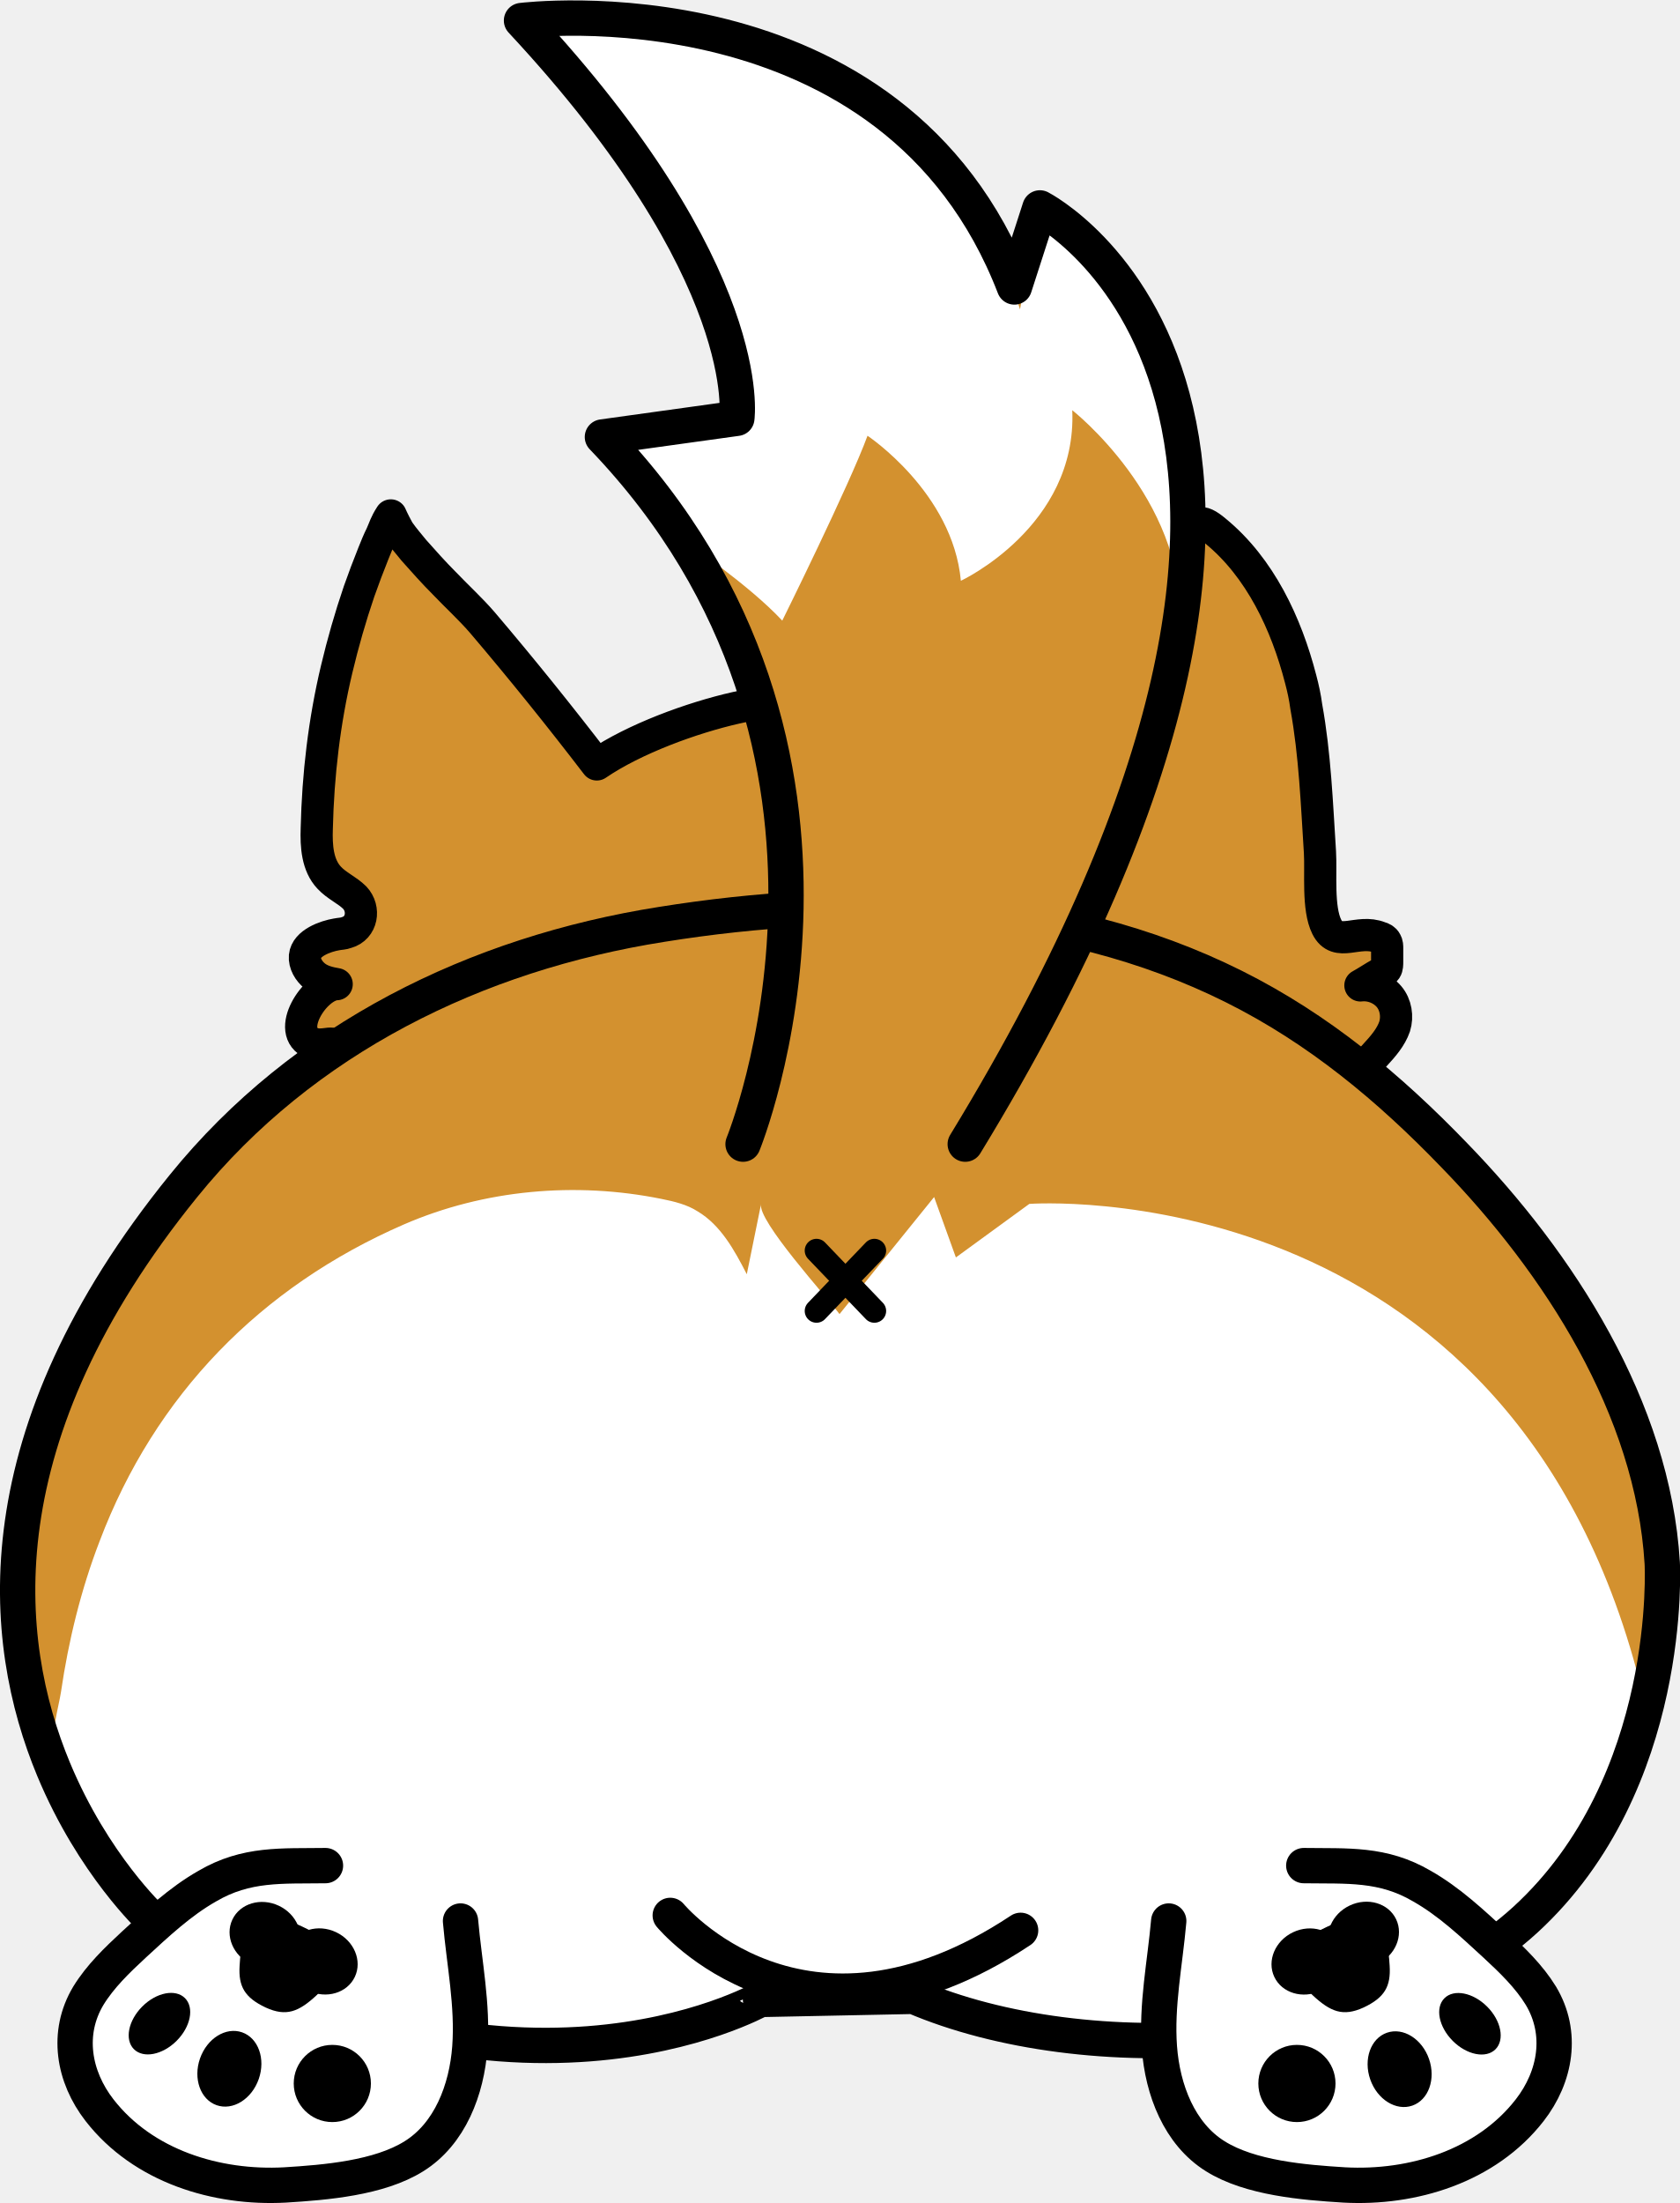
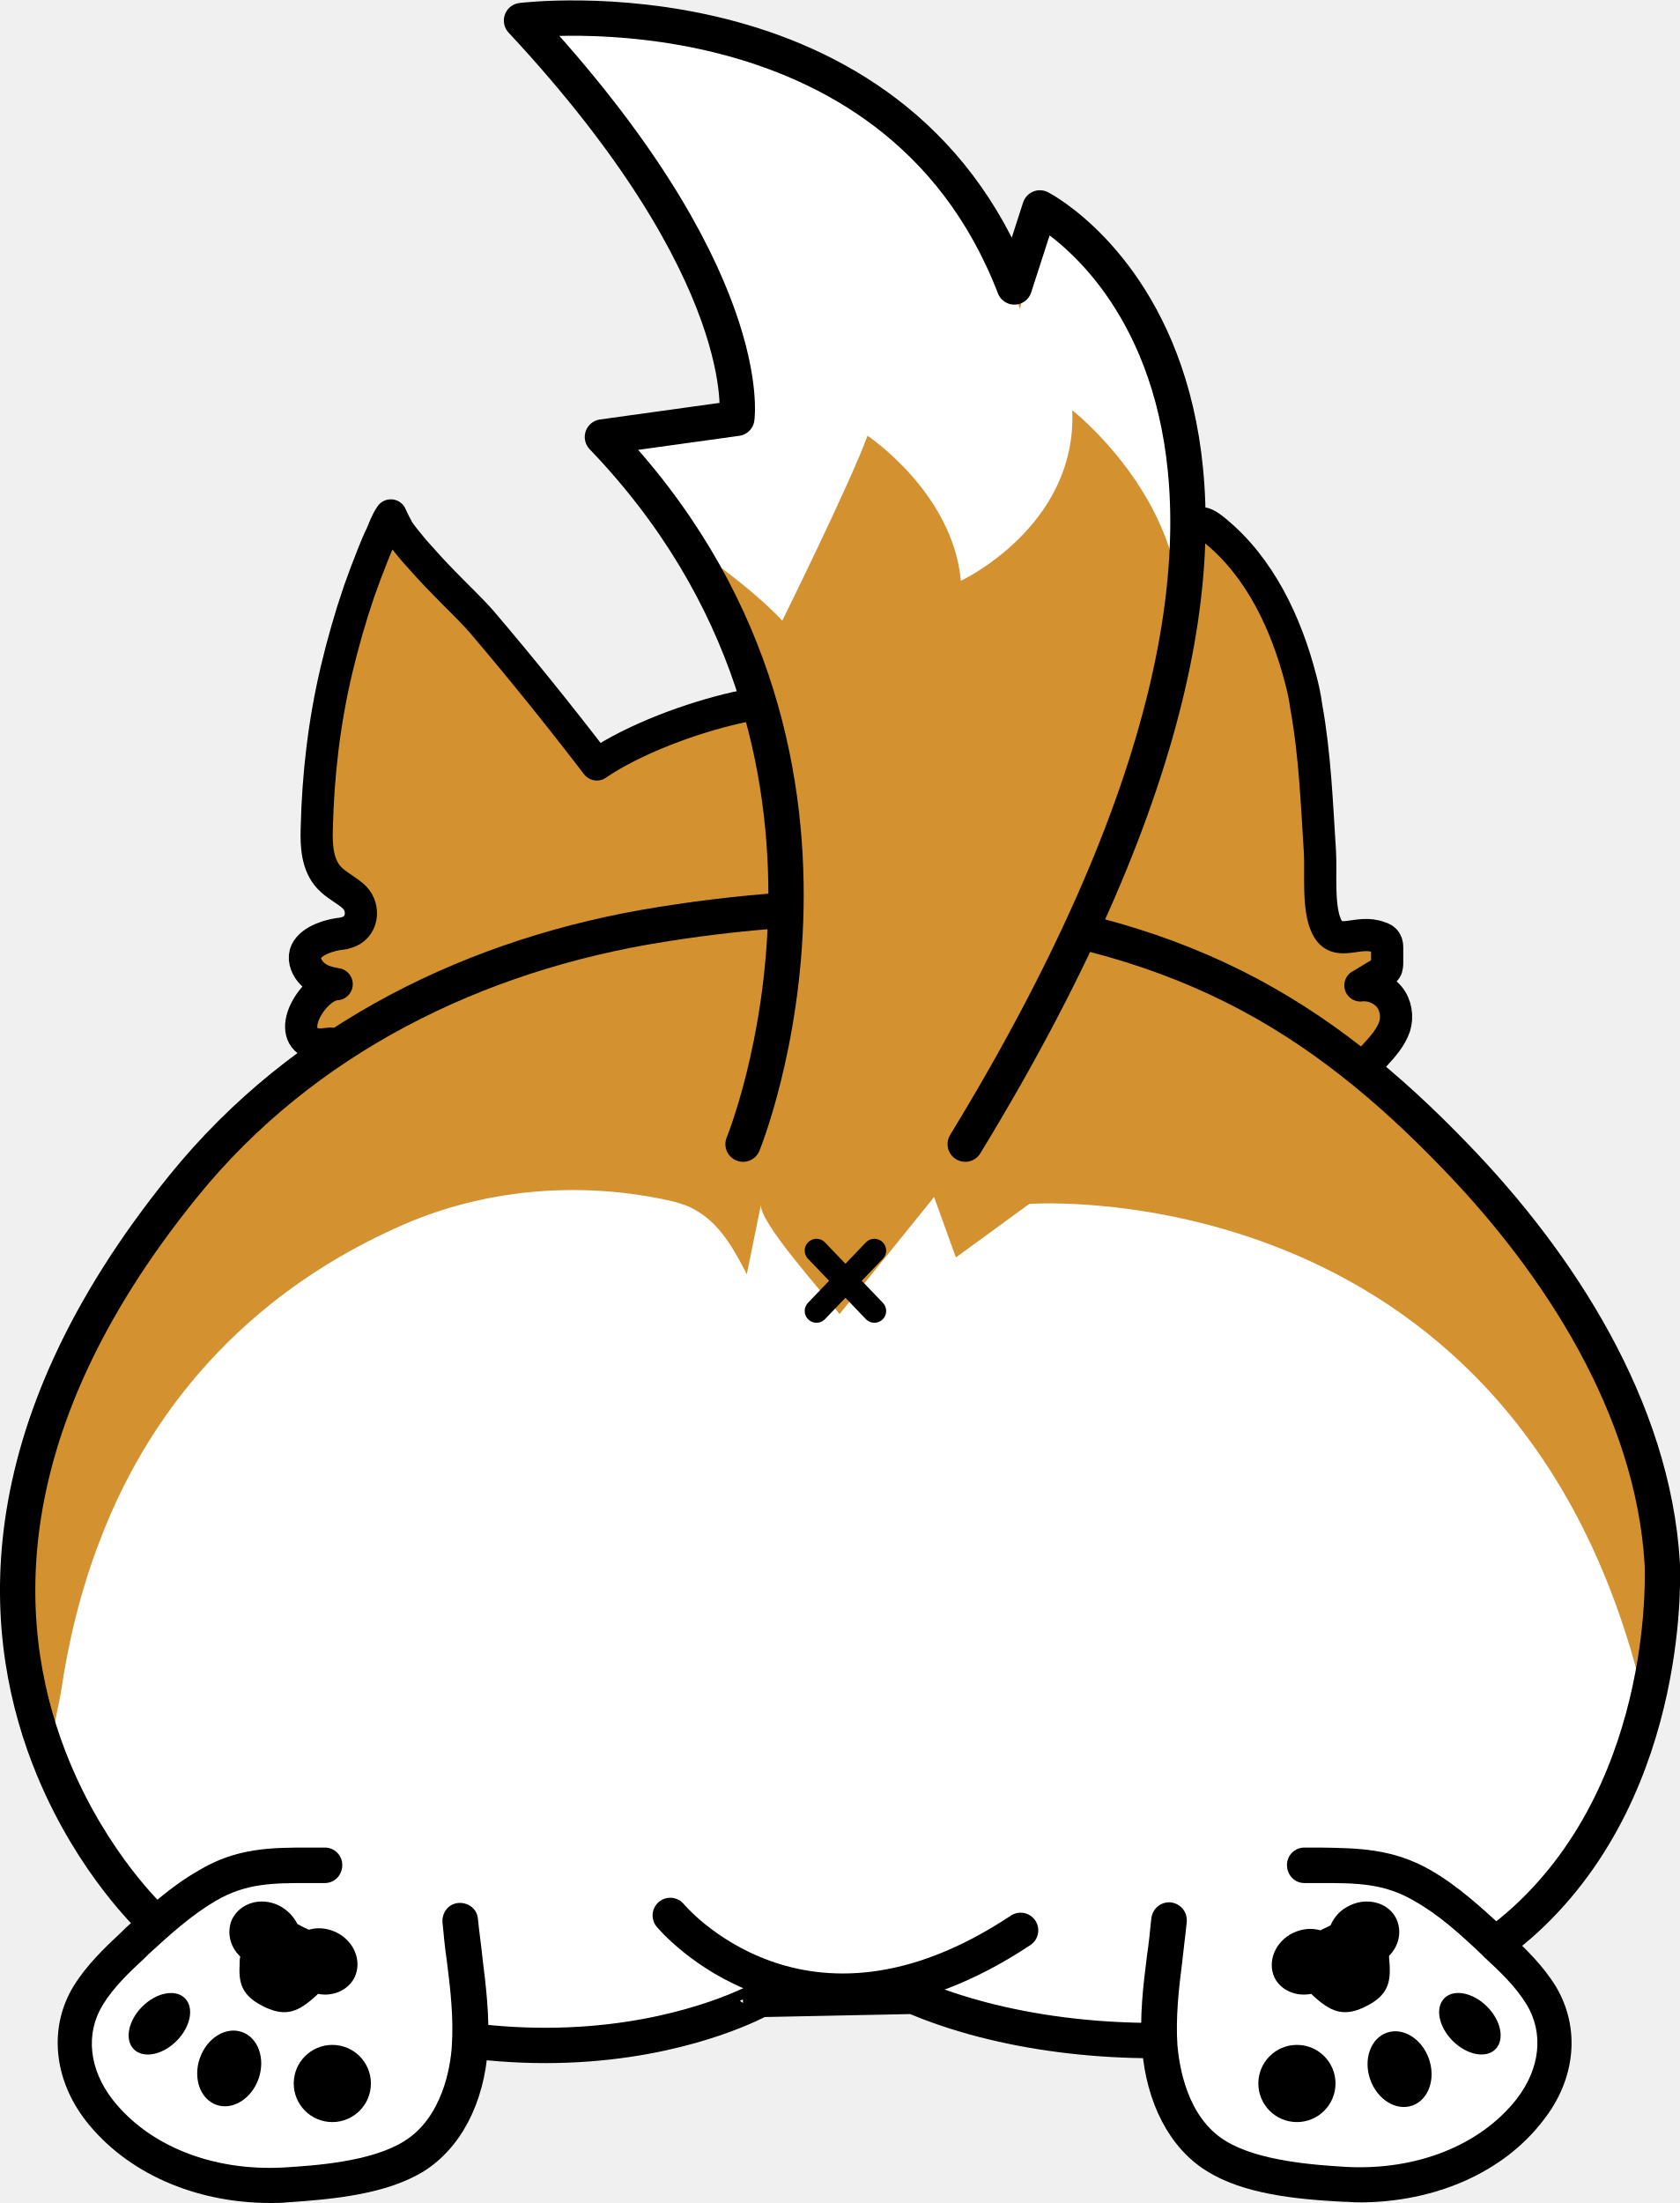
<svg xmlns="http://www.w3.org/2000/svg" version="1.1" id="Layer_1" x="0px" y="0px" viewBox="0 0 269.9 353.9" style="enable-background:new 0 0 269.9 353.9;" xml:space="preserve">
  <style type="text/css">
	.st0{fill:#D3912F;stroke:#000000;stroke-width:5.173;stroke-linecap:round;stroke-linejoin:round;stroke-miterlimit:10;}
- 	.st1{fill:#FFFFFF;}
- 	.st2{fill:#D3912F;}
- 	.st3{fill:none;stroke:#000000;stroke-width:5.676;stroke-linecap:round;stroke-linejoin:round;stroke-miterlimit:10;}
- 	.st4{fill:#FFFFFF;stroke:#000000;stroke-width:5.676;stroke-linecap:round;stroke-linejoin:round;stroke-miterlimit:10;}
- 	.st5{fill:none;stroke:#000000;stroke-width:3.784;stroke-linecap:round;stroke-linejoin:round;stroke-miterlimit:10;}
+ 	.st1{fill:#FFFFFF;
+     animation: swing .3s infinite ease-in-out;}
+ 	.st2{fill:#D3912F;
+      animation: swing .3s infinite ease-in-out;}
+ 	.st3{fill:none;stroke:#000000;stroke-width:5.676;stroke-linecap:round;stroke-linejoin:round;stroke-miterlimit:10;
+      animation: swing .3s infinite ease-in-out;}
+ 	.st4{fill:none;stroke:#000000;stroke-width:3.784;stroke-linecap:round;stroke-linejoin:round;stroke-miterlimit:10;
+      animation: swing .3s infinite ease-in-out;}
+     
+     #leftFoot {
+         animation: swing2 5s infinite ease-in-out;
+     }
+     
+     #rightFoot{
+     animation: antiswing2 5s infinite ease-in-out;
+     }
+     
+     @keyframes antiswing2 {
+         0%, 100% { transform: rotate(.3deg); }
+         50% { transform: rotate(-.3deg); }
+     }
+     
+     @keyframes swing2 {
+         0%, 100% { transform: rotate(-.3deg); }
+         50% { transform: rotate(.3deg); }
+     }
+     
+     @keyframes swing {
+         0%, 100% { transform: rotate(-.15deg); }
+         50% { transform: rotate(.15deg); }
</style>
  <path class="st0" d="M57.8,173.8c-1,1.1-3,0.3-3.5-1.1c-0.7-1.7,1.4-5.5-1.7-5c-0.8,0.1-1.6,0.2-2.4-0.1c-4.5-1.8,0.4-9.4,3.9-9.5  c-1.2-0.2-2.5-0.5-3.5-1.3s-1.7-2-1.6-3.2c0.2-2.1,3.3-3.2,5.1-3.5c0.5-0.1,1.1-0.1,1.6-0.3c2.5-0.7,3-3.8,1.3-5.6  c-1.2-1.2-2.9-1.9-4.1-3.2c-1.9-2-2.1-5.1-2-7.9c0.2-8.6,1.2-17.2,3.2-25.6c1-4.2,2.2-8.4,3.6-12.5c0.7-2,1.5-4.1,2.3-6.1  c0.4-1,0.8-2,1.3-3c0.5-1.1,0.6-1.7,1.5-3.1c0.2,0.5,1.1,2.3,1.4,2.7c0.7,1,1.5,1.9,2.3,2.9c1.6,1.8,3.2,3.6,4.9,5.3  c2,2.1,4.2,4.1,6.1,6.3c6.3,7.4,12.5,15.1,18.4,22.8c6-4.1,15.3-7.5,22.4-9.1c19.3-4.4,37.6-0.4,55.5,7c0.6,0.3,1.3,0.5,1.9,0.8  c3.5-8.1,6.9-16.2,10.4-24.2c1.5-3.6,2.9-7.4,4.7-10.9c1.4-2.6,2-3.2,4.5-1.1c7.2,5.9,11.4,14.9,13.7,23.8c0.4,1.5,0.7,2.9,0.9,4.4  c1.4,7.7,1.7,15.6,2.2,23.4c0.2,3.3-0.4,9,1.1,12c1.7,3.4,5,0.3,8.5,1.7c0.4,0.1,0.8,0.3,1,0.7c0.2,0.3,0.2,0.7,0.2,1.1  c0,0.7,0,1.4,0,2.1c0,0.4,0,0.9-0.2,1.2s-0.5,0.5-0.9,0.7c-1.1,0.6-2.1,1.3-3.2,1.9c1.7-0.2,3.5,0.5,4.6,1.8s1.4,3.2,0.9,4.8  c-1.2,3.5-5.1,5.8-6.7,9.2" />
  <g>
    <path class="st1" d="M24.4,308.3c0,0-9.4-8.7-15.8-24.1C0,263.5-3.1,230.7,29.5,190.5c56.8-70.1,161.3-36.9,161.3-36.9   s68.1,31.2,76.3,97.3c0,0,2,35.3-22,57.3c-24.1,22-70.7,24.1-98.3,12.3l-24.6,0.5C122.2,321.1,81.2,344.6,24.4,308.3z" />
    <path class="st2" d="M8.9,281.8c-1.1-2,0.6-7.9,0.9-10c1.2-8.2,3.2-16.4,6.2-24.2c8.9-23.5,25.9-40.9,48.9-50.9   c12.9-5.6,27.6-6.9,41.4-4.1c2,0.4,4.1,0.9,5.8,2c3.7,2.2,5.9,6.2,7.9,10.1c0.8-3.8,1.5-7.5,2.3-11.3c-0.7,2.6,10.6,15,12.6,17.7   l15.2-18.8l3.5,9.7l11.8-8.6c0,0,77-5.7,98.1,76.9c0,0,18.9-60.3-59.7-108.6c-26.7-16.4-50.9-16.2-72.5-16   c-58.2,0.4-95.7,38.4-95.7,38.4S-15.3,234.9,8.9,281.8z" />
    <path class="st3" d="M24.4,308.3c0,0-9.4-8.7-15.8-24.1C0,263.5-3.1,230.7,29.5,190.5c19.2-23.7,47-37.3,76.8-42   c30.6-4.9,63.8-4.1,92,10c13.6,6.8,24.9,16.2,35.4,27.1c16.8,17.3,31.9,40.6,33.4,65.5c0,0,2,35.3-22,57.3   c-24.1,22-70.7,24.1-98.3,12.3l-24.6,0.5C122.2,321.1,81.2,344.6,24.4,308.3z" />
    <path class="st3" d="M107.7,307.7c0,0,21.2,25.7,56.3,2.4" />
-     <g>
-       <path class="st4" d="M52.3,299.7c-7,0.1-12.7-0.4-19,3.3c-4.4,2.5-8.1,6-11.8,9.4c-2.7,2.5-5.4,5.1-7.3,8.2    c-3.6,6-2.4,13,1.8,18.4c7,9,18.8,12.6,29.8,12c6.5-0.4,15.1-1.1,20.7-4.6c5.8-3.6,8.5-10.7,9-17.5s-0.9-13.5-1.5-20.3" />
-       <circle cx="53.4" cy="334.7" r="6.2" />
-       <ellipse transform="matrix(0.3296 -0.9441 0.9441 0.3296 -289.0287 257.6472)" cx="36.9" cy="332.3" rx="6.2" ry="5" />
-       <ellipse transform="matrix(0.7071 -0.7071 0.7071 0.7071 -222.3589 113.3131)" cx="25.6" cy="325.1" rx="5.8" ry="3.9" />
+     <g id="leftFoot">
+       <path class="st1" d="M74,308.6l-21.7-8.9c-7,0.1-12.7-0.4-19,3.3c-4.4,2.5-8.1,6-11.8,9.4c-2.7,2.5-5.4,5.1-7.3,8.2    c-3.6,6-2.4,13,1.8,18.4c7,9,18.8,12.6,29.8,12c6.5-0.4,15.1-1.1,20.7-4.6c5.8-3.6,8.5-10.7,9-17.5S74.6,315.4,74,308.6z" />
      <g>
-         <ellipse transform="matrix(0.4272 -0.9042 0.9042 0.4272 -255.2679 227.3211)" cx="51.8" cy="315.1" rx="5.2" ry="5.8" />
-         <ellipse transform="matrix(0.4272 -0.9042 0.9042 0.4272 -256.6412 216.5948)" cx="42.6" cy="310.8" rx="5.2" ry="5.8" />
-         <path d="M38.5,315.8c0.2-3,0.2-6.9,8.7-2.9c6,2.8,5.9,5.5,3.7,7.6c-2.9,2.7-4.9,3.5-8.2,2C39.3,320.9,38.3,319.1,38.5,315.8z" />
-         <ellipse transform="matrix(0.4272 -0.9042 0.9042 0.4272 -254.4477 221.5252)" cx="47.6" cy="311.6" rx="2.3" ry="8.9" />
+         <path d="M77.5,314.3c-0.2-2-0.5-4-0.7-6c-0.1-1.6-1.5-2.7-3.1-2.6c-1.6,0.1-2.7,1.5-2.6,3.1c0.2,2.1,0.4,4.2,0.7,6.2     c0.6,4.7,1.1,9.2,0.8,13.7c-0.2,3.3-1.5,11.5-7.7,15.3c-5.3,3.3-14.4,3.9-19.4,4.2c-11.4,0.6-21.6-3.5-27.4-10.9     c-3.8-4.9-4.4-10.6-1.6-15.2c1.7-2.8,4.2-5.2,6.8-7.6l0.6-0.6c3.5-3.2,6.8-6.2,10.7-8.5c4.9-2.9,9.3-2.9,15-2.9     c0.8,0,1.7,0,2.6,0c1.6,0,2.8-1.3,2.8-2.9c0-1.6-1.3-2.8-2.8-2.8c0,0,0,0,0,0c-0.9,0-1.7,0-2.5,0c-6,0-11.7,0-17.8,3.7     c-4.4,2.5-8.1,5.9-11.7,9.2l-0.6,0.6c-2.9,2.7-5.7,5.4-7.8,8.8c-4,6.6-3.2,14.9,2,21.6c6.5,8.3,17.4,13.2,29.7,13.2     c0.8,0,1.7,0,2.6-0.1c7.5-0.5,16-1.3,22-5c5.9-3.7,9.7-10.9,10.3-19.7C78.7,324.1,78.1,319.1,77.5,314.3z" />
+         <circle cx="53.4" cy="334.7" r="6.2" />
+         <ellipse transform="matrix(0.3296 -0.9441 0.9441 0.3296 -289.0551 257.594)" cx="36.9" cy="332.3" rx="6.2" ry="5" />
+         <ellipse transform="matrix(0.7071 -0.7071 0.7071 0.7071 -222.3676 113.332)" cx="25.6" cy="325.1" rx="5.8" ry="3.9" />
+         <path d="M49.6,310c-0.3-0.2-0.7-0.3-1-0.5c-0.3-0.1-0.5-0.3-0.8-0.4c-0.6-1.2-1.6-2.3-3-3c-2.9-1.4-6.2-0.4-7.5,2.2     c-0.9,2-0.4,4.4,1.3,6c-0.1,0.5-0.1,1-0.1,1.5c-0.2,3.3,0.8,5.1,4.2,6.7c3.3,1.5,5.3,0.7,8.2-2c0.1-0.1,0.1-0.1,0.2-0.2     c2.4,0.5,4.9-0.6,5.9-2.7c1.2-2.6-0.1-5.8-3-7.2C52.5,309.7,51,309.6,49.6,310z" />
      </g>
    </g>
    <path class="st2" d="M119.4,183.8c0,0,25.9-63.1-22.6-113.6l21.6-3c0,0,3.4-23.1-34.6-63.9c0,0,59.8-7.5,79.2,42.8l4.1-12.7   c0,0,60.8,31.1-12,150.4" />
-     <g>
-       <path class="st4" d="M209.5,299.7c7,0.1,12.7-0.4,19,3.3c4.4,2.5,8.1,6,11.8,9.4c2.7,2.5,5.4,5.1,7.3,8.2c3.6,6,2.4,13-1.8,18.4    c-7,9-18.8,12.6-29.8,12c-6.5-0.4-15.1-1.1-20.7-4.6c-5.8-3.6-8.5-10.7-9-17.5s0.9-13.5,1.5-20.3" />
-       <circle cx="208.4" cy="334.7" r="6.2" />
-       <ellipse transform="matrix(0.9441 -0.3296 0.3296 0.9441 -96.9857 92.7096)" cx="224.9" cy="332.4" rx="5" ry="6.2" />
-       <ellipse transform="matrix(0.7071 -0.7071 0.7071 0.7071 -160.6932 262.2453)" cx="236.2" cy="325.1" rx="3.9" ry="5.8" />
+     <g id="rightFoot">
+       <path class="st1" d="M247.6,320.6c-1.9-3.1-4.6-5.7-7.3-8.2c-3.7-3.4-7.4-6.9-11.8-9.4c-6.3-3.7-12-3.2-19-3.3l-21.7,8.9    c-0.6,6.8-2,13.5-1.5,20.3s3.2,13.9,9,17.5c5.6,3.5,14.2,4.2,20.7,4.6c11,0.6,22.8-3,29.8-12C250,333.6,251.2,326.6,247.6,320.6z" />
      <g>
-         <ellipse transform="matrix(0.9042 -0.4272 0.4272 0.9042 -114.482 119.9017)" cx="210" cy="315.1" rx="5.8" ry="5.2" />
-         <ellipse transform="matrix(0.9042 -0.4272 0.4272 0.9042 -111.781 123.3868)" cx="219.1" cy="310.8" rx="5.8" ry="5.2" />
-         <path d="M223.3,315.8c-0.2-3-0.2-6.9-8.7-2.9c-6,2.8-5.9,5.5-3.7,7.6c2.9,2.7,4.9,3.5,8.2,2C222.5,320.9,223.5,319.1,223.3,315.8     z" />
-         <ellipse transform="matrix(0.9042 -0.4272 0.4272 0.9042 -112.5832 121.3708)" cx="214.2" cy="311.6" rx="8.9" ry="2.3" />
+         <path d="M250,319.1c-2.1-3.4-4.9-6.1-7.8-8.8l-0.6-0.6c-3.6-3.3-7.3-6.7-11.6-9.2c-6.2-3.6-11.9-3.6-17.9-3.7c-0.8,0-1.7,0-2.5,0     c0,0,0,0,0,0c-1.5,0-2.8,1.2-2.8,2.8c0,1.6,1.2,2.9,2.8,2.9c0.9,0,1.7,0,2.6,0c5.7,0,10.2,0,15.1,2.9c3.9,2.2,7.2,5.2,10.6,8.4     l0.6,0.6c2.6,2.4,5.1,4.8,6.8,7.6c2.8,4.6,2.2,10.3-1.6,15.2c-5.8,7.4-16,11.5-27.4,10.9c-4.9-0.3-14.1-0.9-19.4-4.2     c-6.2-3.8-7.4-12-7.7-15.3c-0.3-4.5,0.2-9,0.8-13.7c0.2-2,0.5-4.1,0.7-6.2c0.1-1.6-1-2.9-2.6-3.1c-1.6-0.1-2.9,1-3.1,2.6     c-0.2,2-0.4,4-0.7,6c-0.6,4.8-1.2,9.7-0.8,14.8c0.7,8.8,4.4,16,10.3,19.7c6,3.8,14.5,4.6,22,5c0.9,0,1.7,0.1,2.6,0.1     c12.2,0,23.2-4.8,29.6-13.2C253.2,334,254,325.8,250,319.1z" />
+         <circle cx="208.4" cy="334.7" r="6.2" />
+         <ellipse transform="matrix(0.9441 -0.3296 0.3296 0.9441 -96.9939 92.7043)" cx="224.9" cy="332.4" rx="5" ry="6.2" />
+         <ellipse transform="matrix(0.7071 -0.7071 0.7071 0.7071 -160.703 262.2415)" cx="236.2" cy="325.1" rx="3.9" ry="5.8" />
+         <path d="M210.7,320.3c0.1,0.1,0.1,0.1,0.2,0.2c2.9,2.7,4.9,3.5,8.2,2c3.4-1.6,4.4-3.4,4.2-6.7c0-0.5-0.1-1.1-0.1-1.6     c1.6-1.6,2.1-3.9,1.2-5.9c-1.2-2.6-4.6-3.6-7.5-2.2c-1.5,0.7-2.5,1.8-3.1,3.2c-0.2,0.1-0.4,0.2-0.6,0.3c-0.4,0.2-0.7,0.3-1,0.5     c-1.4-0.4-2.9-0.3-4.4,0.4c-2.9,1.4-4.2,4.6-3,7.2C205.8,319.7,208.2,320.8,210.7,320.3z" />
      </g>
    </g>
    <path class="st1" d="M110.2,87.1c0,0,10.1,6.8,15.5,12.6c0,0,10.8-21.8,13.7-29.7c0,0,13.7,9.1,15,23.3c0,0,18.7-8.7,17.9-27.4   c0,0,18,14.1,17.3,33.8c0,0,3.7-34.4-5.6-47.4s-17-19-17-19l-3.1,16.4c0,0-14.4-50.9-80.2-46.4c0,0,36,31.5,34.6,63.9l-19,2.7" />
    <path class="st3" d="M119.4,183.8c0,0,25.9-63.1-22.6-113.6l21.6-3c0,0,3.4-23.1-34.6-63.9c0,0,59.8-7.5,79.2,42.8l4.1-12.7   c0,0,60.8,31.1-12,150.4" />
    <g>
-       <line class="st5" x1="140.5" y1="200.9" x2="131.2" y2="210.6" />
-       <line class="st5" x1="131.2" y1="200.9" x2="140.5" y2="210.6" />
+       <line class="st4" x1="140.5" y1="200.9" x2="131.2" y2="210.6" />
+       <line class="st4" x1="131.2" y1="200.9" x2="140.5" y2="210.6" />
    </g>
  </g>
</svg>
